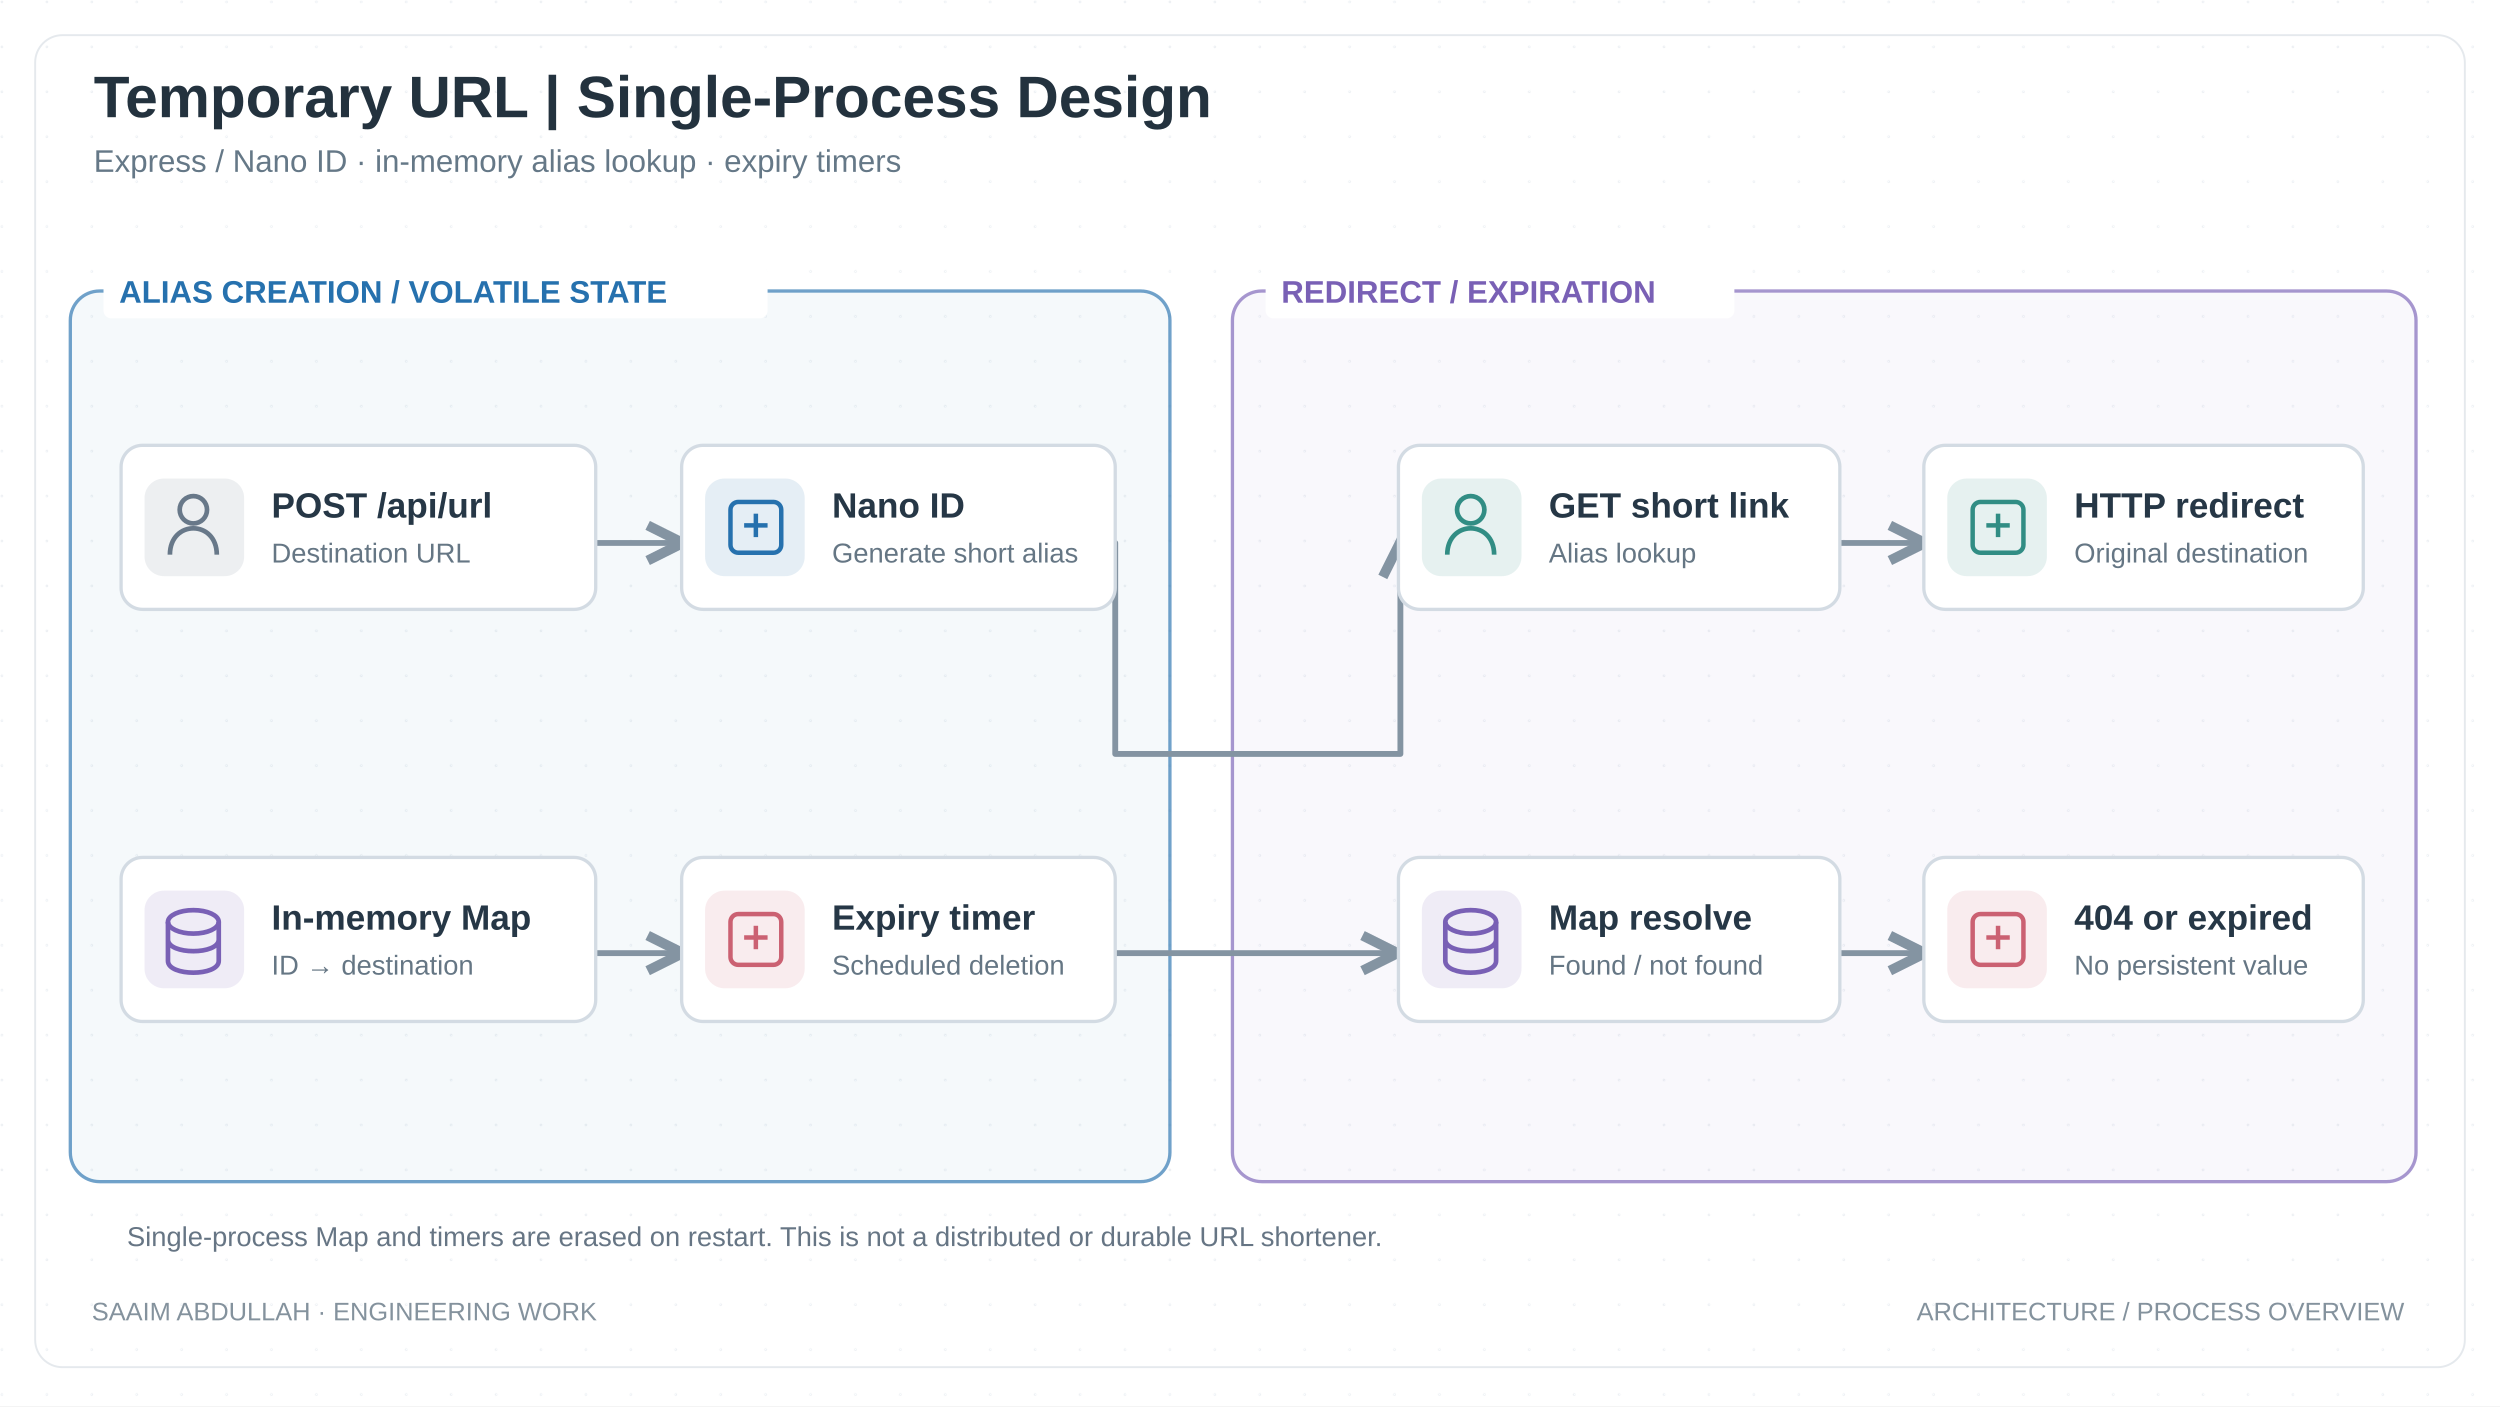
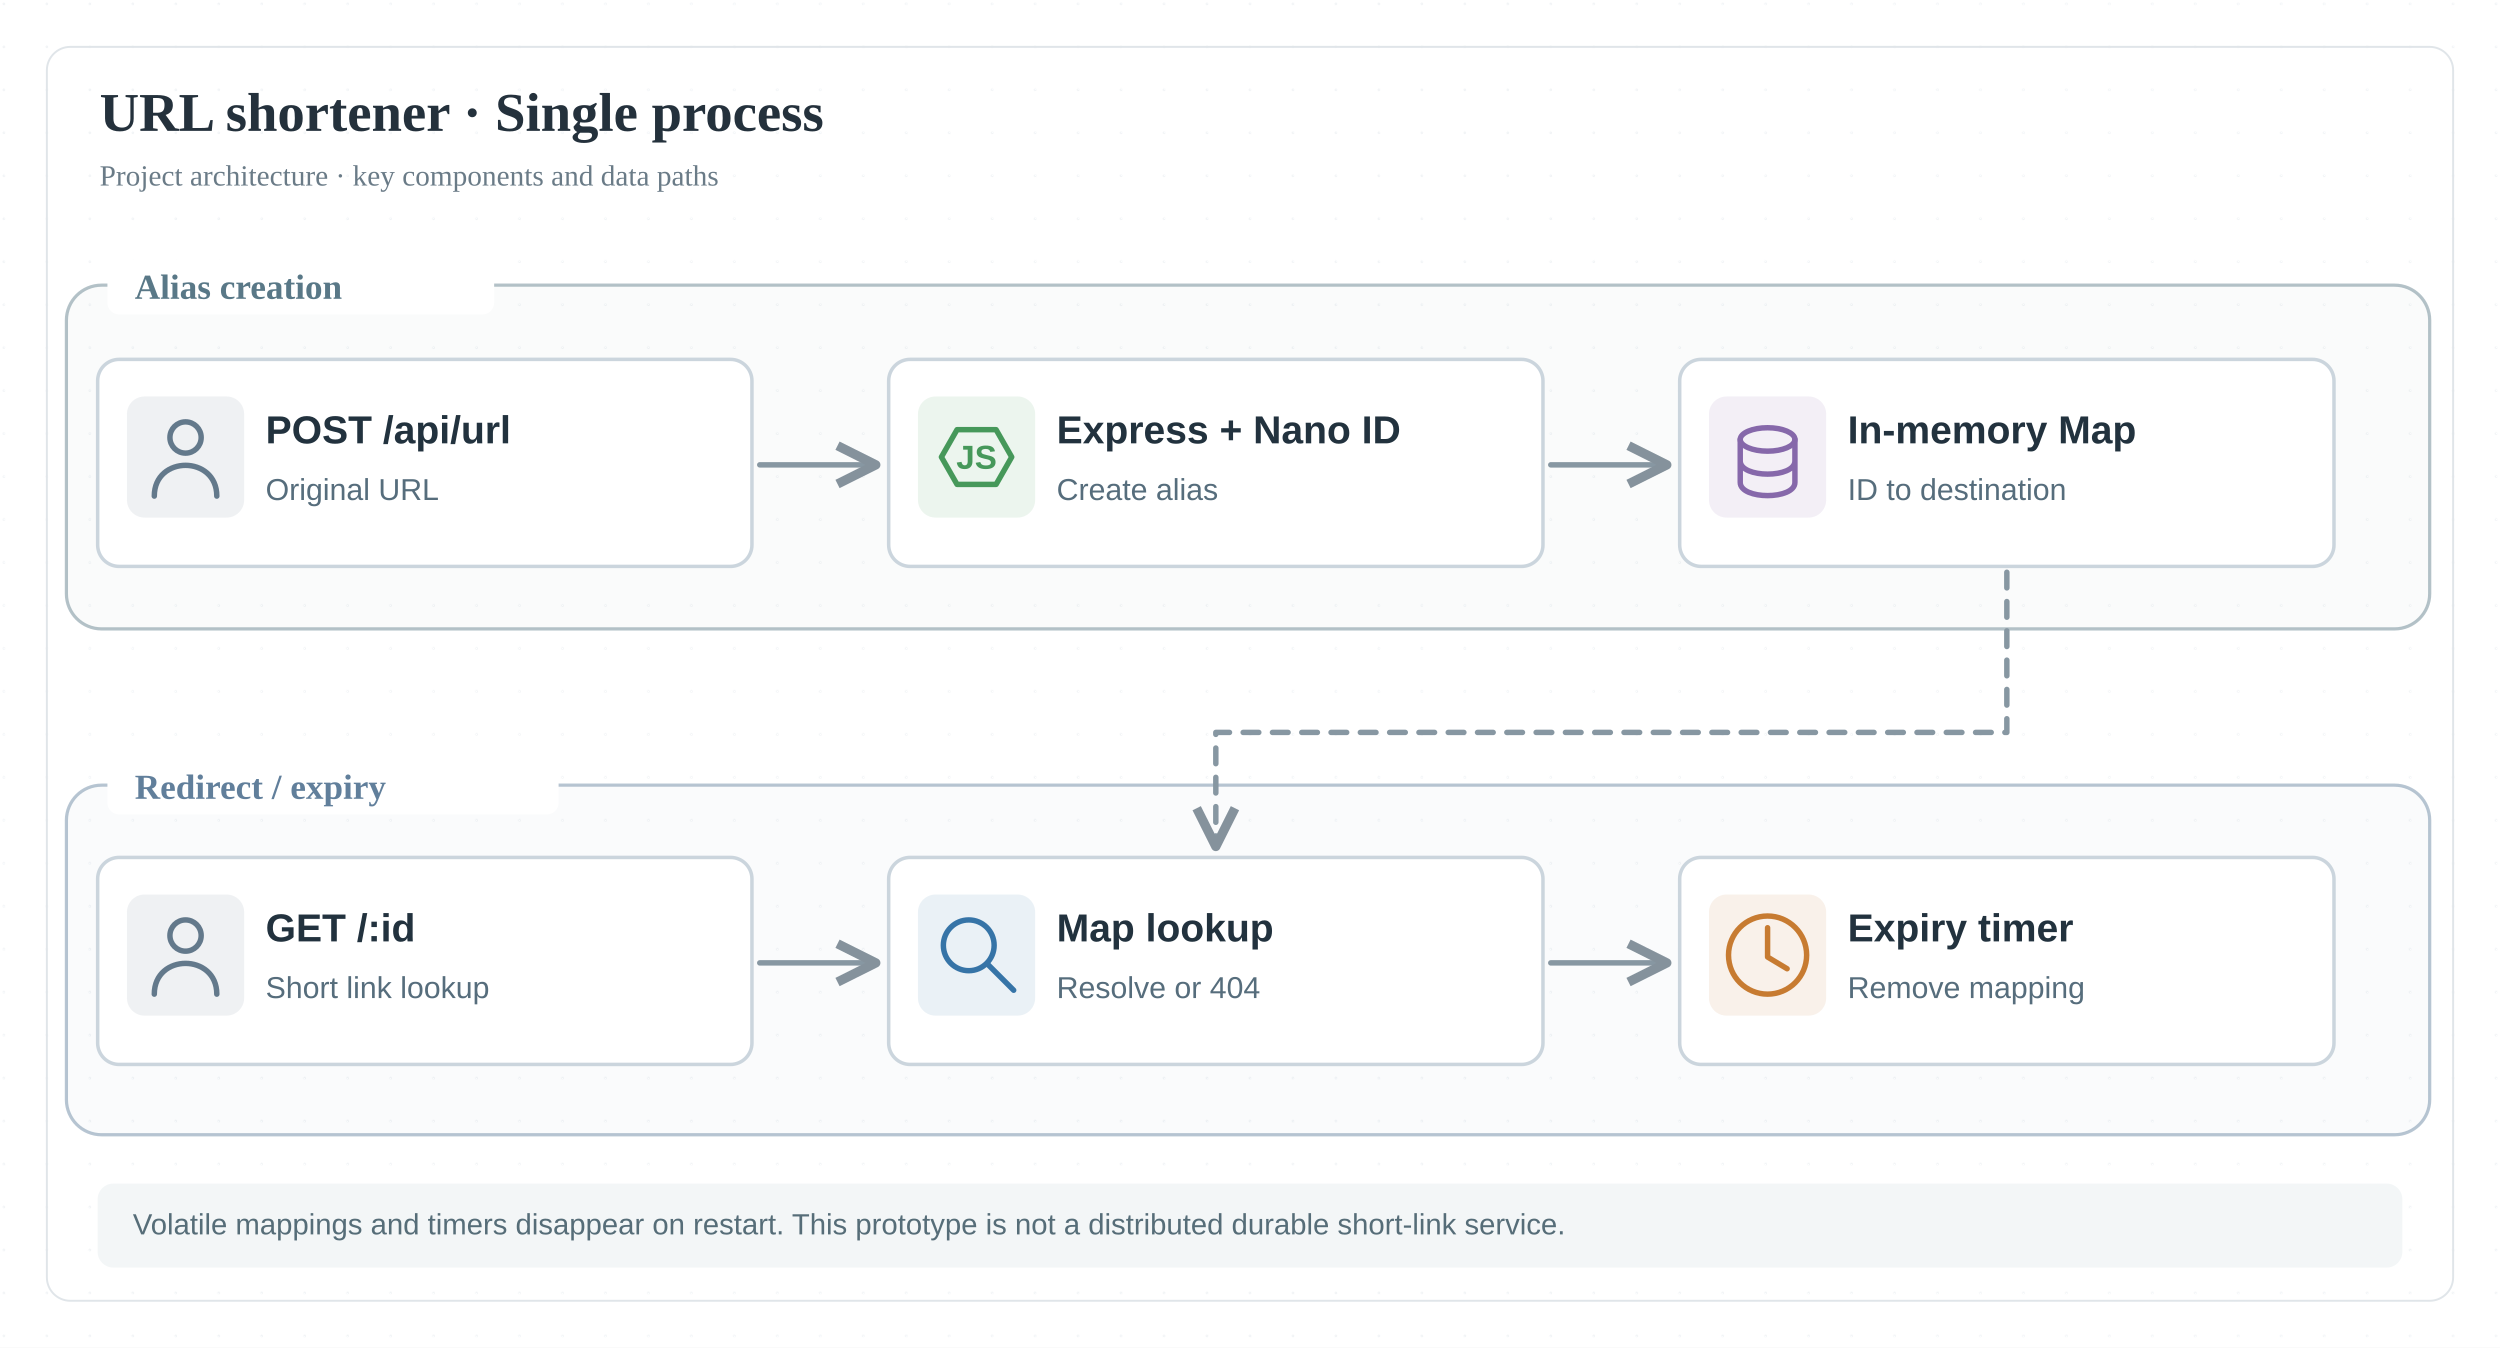
- <svg xmlns="http://www.w3.org/2000/svg" width="1280" height="720" viewBox="0 0 1280 720" role="img" aria-labelledby="t d">
+ <svg xmlns="http://www.w3.org/2000/svg" width="1280" height="690" viewBox="0 0 1280 690" role="img" aria-labelledby="title description">
  <defs>
-     <marker id="head" markerWidth="8" markerHeight="8" refX="6.8" refY="4" orient="auto">
-       <path d="M1 1L7 4L1 7" fill="none" stroke="#8494a2" stroke-width="1.7" />
+     <marker id="arrow" markerWidth="9" markerHeight="9" refX="7.5" refY="4.5" orient="auto">
+       <path d="M1 1 L8 4.5 L1 8" stroke="#85929c" stroke-width="1.7" stroke-linejoin="round" fill="none" />
    </marker>
-     <pattern id="dots" width="23" height="23" patternUnits="userSpaceOnUse">
-       <circle cx="1" cy="1" r=".7" fill="#cdd6df" />
+     <pattern id="dots" width="22" height="22" patternUnits="userSpaceOnUse">
+       <circle cx="2" cy="2" r=".7" fill="#e3e8ec" />
    </pattern>
  </defs>
-   <rect width="1280" height="720" fill="#fff" />
-   <rect width="1280" height="720" fill="url(#dots)" opacity=".35" />
-   <rect x="18" y="18" width="1244" height="682" rx="14" fill="none" stroke="#e5e9ed" />
-   <text x="48" y="60" font-family="Arial,Helvetica,sans-serif" font-size="30" font-weight="750" fill="#23323e">Temporary URL | Single-Process Design</text>
-   <text x="48" y="88" font-family="Arial,Helvetica,sans-serif" font-size="16" fill="#657887">Express / Nano ID · in-memory alias lookup · expiry timers</text>
-   <g>
-     <rect x="36" y="149" width="563" height="456" rx="15" fill="#2671ae" fill-opacity=".045" stroke="#2671ae" stroke-width="1.7" stroke-opacity=".65" />
-     <rect x="53" y="136" width="340" height="27" rx="4" fill="white" />
-     <text x="61" y="155" font-family="Arial,Helvetica,sans-serif" font-size="16" font-weight="700" fill="#2671ae">ALIAS CREATION / VOLATILE STATE</text>
+   <rect width="1280" height="690" fill="#fff" />
+   <rect width="1280" height="690" fill="url(#dots)" opacity=".45" />
+   <rect x="24" y="24" width="1232" height="642" rx="12" stroke="#e0e5e9" fill="none" />
+   <text x="51" y="67" font-weight="750" font-size="28" fill="#24313c">URL shortener · Single process</text>
+   <text x="51" y="95" font-size="15" fill="#6a7b87">Project architecture · key components and data paths</text>
+   <rect x="34" y="146" width="1210" height="176" rx="18" fill="#597887" fill-opacity=".035" stroke="#597887" stroke-opacity=".45" stroke-width="1.65" />
+   <rect x="55" y="133" width="198" height="28" rx="6" fill="#fff" />
+   <text x="69" y="153" font-weight="700" font-size="18" fill="#597887">Alias creation</text>
+   <rect x="34" y="402" width="1210" height="179" rx="18" fill="#617f9b" fill-opacity=".035" stroke="#617f9b" stroke-opacity=".45" stroke-width="1.65" />
+   <rect x="55" y="389" width="231" height="28" rx="6" fill="#fff" />
+   <text x="69" y="409" font-weight="700" font-size="18" fill="#617f9b">Redirect / expiry</text>
+   <g font-family="Arial,Helvetica,sans-serif">
+     <path d="M389 238 H447" stroke="#8797a2" stroke-width="2.8" fill="none" stroke-linecap="round" stroke-linejoin="round" marker-end="url(#arrow)" />
+     <path d="M794 238 H852" stroke="#8797a2" stroke-width="2.8" fill="none" stroke-linecap="round" stroke-linejoin="round" marker-end="url(#arrow)" />
+     <path d="M389 493 H447" stroke="#8797a2" stroke-width="2.8" fill="none" stroke-linecap="round" stroke-linejoin="round" marker-end="url(#arrow)" />
+     <path d="M1027.5 293 V375 H622.5 V432" stroke="#8797a2" stroke-width="2.8" fill="none" stroke-linecap="round" stroke-linejoin="round" marker-end="url(#arrow)" stroke-dasharray="8 7" />
+     <path d="M794 493 H852" stroke="#8797a2" stroke-width="2.8" fill="none" stroke-linecap="round" stroke-linejoin="round" marker-end="url(#arrow)" />
+     <g>
+       <rect x="50" y="184" width="335" height="106" rx="11" fill="#ffffff" stroke="#cbd5dd" stroke-width="1.8" />
+       <rect x="65" y="203" width="60" height="62" rx="9" fill="#63798b" fill-opacity=".105" />
+       <g transform="translate(72 210)">
+         <circle cx="23" cy="14" r="8" stroke="#63798b" stroke-width="2.8" fill="none" stroke-linecap="round" stroke-linejoin="round" />
+         <path d="M7 44c0-21 32-21 32 0" stroke="#63798b" stroke-width="2.8" fill="none" stroke-linecap="round" stroke-linejoin="round" />
+       </g>
+       <text x="136" y="227" font-size="20" font-weight="700" fill="#22323e">POST /api/url</text>
+       <text x="136" y="256" font-size="15.5" fill="#566d7c">Original URL</text>
+     </g>
+     <g>
+       <rect x="455" y="184" width="335" height="106" rx="11" fill="#ffffff" stroke="#cbd5dd" stroke-width="1.8" />
+       <rect x="470" y="203" width="60" height="62" rx="9" fill="#46985a" fill-opacity=".105" />
+       <g transform="translate(477 210)">
+         <path d="M13 10h20l8 14-8 14H13L5 24z" stroke="#46985a" stroke-width="2.8" fill="none" stroke-linecap="round" stroke-linejoin="round" />
+         <text x="23" y="30" text-anchor="middle" font-size="17" font-weight="800" fill="#46985a">JS</text>
+       </g>
+       <text x="541" y="227" font-size="20" font-weight="700" fill="#22323e">Express + Nano ID</text>
+       <text x="541" y="256" font-size="15.5" fill="#566d7c">Create alias</text>
+     </g>
+     <g>
+       <rect x="860" y="184" width="335" height="106" rx="11" fill="#ffffff" stroke="#cbd5dd" stroke-width="1.8" />
+       <rect x="875" y="203" width="60" height="62" rx="9" fill="#8668aa" fill-opacity=".105" />
+       <g transform="translate(882 210)">
+         <ellipse cx="23" cy="15" rx="14" ry="6" stroke="#8668aa" stroke-width="2.8" fill="none" stroke-linecap="round" stroke-linejoin="round" />
+         <path d="M9 15v22c0 9 28 9 28 0V15M9 26c0 9 28 9 28 0" stroke="#8668aa" stroke-width="2.8" fill="none" stroke-linecap="round" stroke-linejoin="round" />
+       </g>
+       <text x="946" y="227" font-size="20" font-weight="700" fill="#22323e">In-memory Map</text>
+       <text x="946" y="256" font-size="15.5" fill="#566d7c">ID to destination</text>
+     </g>
+     <g>
+       <rect x="50" y="439" width="335" height="106" rx="11" fill="#ffffff" stroke="#cbd5dd" stroke-width="1.8" />
+       <rect x="65" y="458" width="60" height="62" rx="9" fill="#63798b" fill-opacity=".105" />
+       <g transform="translate(72 465)">
+         <circle cx="23" cy="14" r="8" stroke="#63798b" stroke-width="2.8" fill="none" stroke-linecap="round" stroke-linejoin="round" />
+         <path d="M7 44c0-21 32-21 32 0" stroke="#63798b" stroke-width="2.8" fill="none" stroke-linecap="round" stroke-linejoin="round" />
+       </g>
+       <text x="136" y="482" font-size="20" font-weight="700" fill="#22323e">GET /:id</text>
+       <text x="136" y="511" font-size="15.5" fill="#566d7c">Short link lookup</text>
+     </g>
+     <g>
+       <rect x="455" y="439" width="335" height="106" rx="11" fill="#ffffff" stroke="#cbd5dd" stroke-width="1.8" />
+       <rect x="470" y="458" width="60" height="62" rx="9" fill="#3674a7" fill-opacity=".105" />
+       <g transform="translate(477 465)">
+         <circle cx="19" cy="19" r="13" stroke="#3674a7" stroke-width="2.8" fill="none" stroke-linecap="round" stroke-linejoin="round" />
+         <path d="m29 29 13 13" stroke="#3674a7" stroke-width="2.8" fill="none" stroke-linecap="round" stroke-linejoin="round" />
+       </g>
+       <text x="541" y="482" font-size="20" font-weight="700" fill="#22323e">Map lookup</text>
+       <text x="541" y="511" font-size="15.5" fill="#566d7c">Resolve or 404</text>
+     </g>
+     <g>
+       <rect x="860" y="439" width="335" height="106" rx="11" fill="#ffffff" stroke="#cbd5dd" stroke-width="1.8" />
+       <rect x="875" y="458" width="60" height="62" rx="9" fill="#c77b31" fill-opacity=".105" />
+       <g transform="translate(882 465)">
+         <circle cx="23" cy="24" r="20" stroke="#c77b31" stroke-width="2.8" fill="none" stroke-linecap="round" stroke-linejoin="round" />
+         <path d="M23 10v15l10 6" stroke="#c77b31" stroke-width="2.8" fill="none" stroke-linecap="round" stroke-linejoin="round" />
+       </g>
+       <text x="946" y="482" font-size="20" font-weight="700" fill="#22323e">Expiry timer</text>
+       <text x="946" y="511" font-size="15.5" fill="#566d7c">Remove mapping</text>
+     </g>
+     <rect x="50" y="606" width="1180" height="43" rx="8" fill="#f3f6f7" />
+     <text x="68" y="632" font-size="15" fill="#566d78">Volatile mappings and timers disappear on restart. This prototype is not a distributed durable short-link service.</text>
  </g>
-   <g>
-     <rect x="631" y="149" width="606" height="456" rx="15" fill="#7960b5" fill-opacity=".045" stroke="#7960b5" stroke-width="1.7" stroke-opacity=".65" />
-     <rect x="648" y="136" width="240" height="27" rx="4" fill="white" />
-     <text x="656" y="155" font-family="Arial,Helvetica,sans-serif" font-size="16" font-weight="700" fill="#7960b5">REDIRECT / EXPIRATION</text>
-   </g>
-   <path d="M305 278H349" fill="none" stroke="#8494a2" stroke-width="3" stroke-linecap="round" stroke-linejoin="round" marker-end="url(#head)" />
-   <path d="M305 488H349" fill="none" stroke="#8494a2" stroke-width="3" stroke-linecap="round" stroke-linejoin="round" marker-end="url(#head)" />
-   <path d="M571 278V386H717V278" fill="none" stroke="#8494a2" stroke-width="3" stroke-linecap="round" stroke-linejoin="round" marker-end="url(#head)" />
-   <path d="M571 488H715" fill="none" stroke="#8494a2" stroke-width="3" stroke-linecap="round" stroke-linejoin="round" marker-end="url(#head)" />
-   <path d="M942 278H985" fill="none" stroke="#8494a2" stroke-width="3" stroke-linecap="round" stroke-linejoin="round" marker-end="url(#head)" />
-   <path d="M942 488H985" fill="none" stroke="#8494a2" stroke-width="3" stroke-linecap="round" stroke-linejoin="round" marker-end="url(#head)" />
-   <g>
-     <rect x="62" y="228" width="243" height="84" rx="11" fill="white" stroke="#d3dbe3" stroke-width="1.7" />
-     <rect x="74" y="245" width="51" height="50" rx="10" fill="#687889" fill-opacity=".12" />
-     <circle cx="99" cy="261" r="7" fill="none" stroke="#687889" stroke-width="2.4" />
-     <path d="M87 284c0-18 24-18 24 0" fill="none" stroke="#687889" stroke-width="2.4" />
-     <text x="139" y="265" font-family="Arial,Helvetica,sans-serif" font-weight="700" font-size="18" fill="#263746">POST /api/url</text>
-     <text x="139" y="288" font-family="Arial,Helvetica,sans-serif" font-size="14" fill="#657684">Destination URL</text>
-   </g>
-   <g>
-     <rect x="349" y="228" width="222" height="84" rx="11" fill="white" stroke="#d3dbe3" stroke-width="1.7" />
-     <rect x="361" y="245" width="51" height="50" rx="10" fill="#2671ae" fill-opacity=".12" />
-     <rect x="374" y="257" width="26" height="26" rx="4" fill="none" stroke="#2671ae" stroke-width="2.3" />
-     <path d="M381 269h12m-6-6v12" stroke="#2671ae" stroke-width="2.3" />
-     <text x="426" y="265" font-family="Arial,Helvetica,sans-serif" font-weight="700" font-size="18" fill="#263746">Nano ID</text>
-     <text x="426" y="288" font-family="Arial,Helvetica,sans-serif" font-size="14" fill="#657684">Generate short alias</text>
-   </g>
-   <g>
-     <rect x="62" y="439" width="243" height="84" rx="11" fill="white" stroke="#d3dbe3" stroke-width="1.7" />
-     <rect x="74" y="456" width="51" height="50" rx="10" fill="#7960b5" fill-opacity=".12" />
-     <ellipse cx="99" cy="472" rx="13" ry="6" fill="none" stroke="#7960b5" stroke-width="2.4" />
-     <path d="M86 472v20c0 8 26 8 26 0V472M86 481c0 8 26 8 26 0" fill="none" stroke="#7960b5" stroke-width="2.4" />
-     <text x="139" y="476" font-family="Arial,Helvetica,sans-serif" font-weight="700" font-size="18" fill="#263746">In-memory Map</text>
-     <text x="139" y="499" font-family="Arial,Helvetica,sans-serif" font-size="14" fill="#657684">ID → destination</text>
-   </g>
-   <g>
-     <rect x="349" y="439" width="222" height="84" rx="11" fill="white" stroke="#d3dbe3" stroke-width="1.7" />
-     <rect x="361" y="456" width="51" height="50" rx="10" fill="#cb6172" fill-opacity=".12" />
-     <rect x="374" y="468" width="26" height="26" rx="4" fill="none" stroke="#cb6172" stroke-width="2.3" />
-     <path d="M381 480h12m-6-6v12" stroke="#cb6172" stroke-width="2.3" />
-     <text x="426" y="476" font-family="Arial,Helvetica,sans-serif" font-weight="700" font-size="18" fill="#263746">Expiry timer</text>
-     <text x="426" y="499" font-family="Arial,Helvetica,sans-serif" font-size="14" fill="#657684">Scheduled deletion</text>
-   </g>
-   <g>
-     <rect x="716" y="228" width="226" height="84" rx="11" fill="white" stroke="#d3dbe3" stroke-width="1.7" />
-     <rect x="728" y="245" width="51" height="50" rx="10" fill="#318d84" fill-opacity=".12" />
-     <circle cx="753" cy="261" r="7" fill="none" stroke="#318d84" stroke-width="2.4" />
-     <path d="M741 284c0-18 24-18 24 0" fill="none" stroke="#318d84" stroke-width="2.4" />
-     <text x="793" y="265" font-family="Arial,Helvetica,sans-serif" font-weight="700" font-size="18" fill="#263746">GET short link</text>
-     <text x="793" y="288" font-family="Arial,Helvetica,sans-serif" font-size="14" fill="#657684">Alias lookup</text>
-   </g>
-   <g>
-     <rect x="985" y="228" width="225" height="84" rx="11" fill="white" stroke="#d3dbe3" stroke-width="1.7" />
-     <rect x="997" y="245" width="51" height="50" rx="10" fill="#318d84" fill-opacity=".12" />
-     <rect x="1010" y="257" width="26" height="26" rx="4" fill="none" stroke="#318d84" stroke-width="2.3" />
-     <path d="M1017 269h12m-6-6v12" stroke="#318d84" stroke-width="2.3" />
-     <text x="1062" y="265" font-family="Arial,Helvetica,sans-serif" font-weight="700" font-size="18" fill="#263746">HTTP redirect</text>
-     <text x="1062" y="288" font-family="Arial,Helvetica,sans-serif" font-size="14" fill="#657684">Original destination</text>
-   </g>
-   <g>
-     <rect x="716" y="439" width="226" height="84" rx="11" fill="white" stroke="#d3dbe3" stroke-width="1.7" />
-     <rect x="728" y="456" width="51" height="50" rx="10" fill="#7960b5" fill-opacity=".12" />
-     <ellipse cx="753" cy="472" rx="13" ry="6" fill="none" stroke="#7960b5" stroke-width="2.4" />
-     <path d="M740 472v20c0 8 26 8 26 0V472M740 481c0 8 26 8 26 0" fill="none" stroke="#7960b5" stroke-width="2.4" />
-     <text x="793" y="476" font-family="Arial,Helvetica,sans-serif" font-weight="700" font-size="18" fill="#263746">Map resolve</text>
-     <text x="793" y="499" font-family="Arial,Helvetica,sans-serif" font-size="14" fill="#657684">Found / not found</text>
-   </g>
-   <g>
-     <rect x="985" y="439" width="225" height="84" rx="11" fill="white" stroke="#d3dbe3" stroke-width="1.7" />
-     <rect x="997" y="456" width="51" height="50" rx="10" fill="#cb6172" fill-opacity=".12" />
-     <rect x="1010" y="468" width="26" height="26" rx="4" fill="none" stroke="#cb6172" stroke-width="2.3" />
-     <path d="M1017 480h12m-6-6v12" stroke="#cb6172" stroke-width="2.3" />
-     <text x="1062" y="476" font-family="Arial,Helvetica,sans-serif" font-weight="700" font-size="18" fill="#263746">404 or expired</text>
-     <text x="1062" y="499" font-family="Arial,Helvetica,sans-serif" font-size="14" fill="#657684">No persistent value</text>
-   </g>
-   <text x="65" y="638" font-family="Arial,Helvetica,sans-serif" font-size="14" fill="#667584">Single-process Map and timers are erased on restart. This is not a distributed or durable URL shortener.</text>
-   <text x="47" y="676" font-family="Arial,Helvetica,sans-serif" font-size="13" fill="#84929d">SAAIM ABDULLAH · ENGINEERING WORK</text>
-   <text x="1231" y="676" text-anchor="end" font-family="Arial,Helvetica,sans-serif" font-size="13" fill="#84929d">ARCHITECTURE / PROCESS OVERVIEW</text>
</svg>
